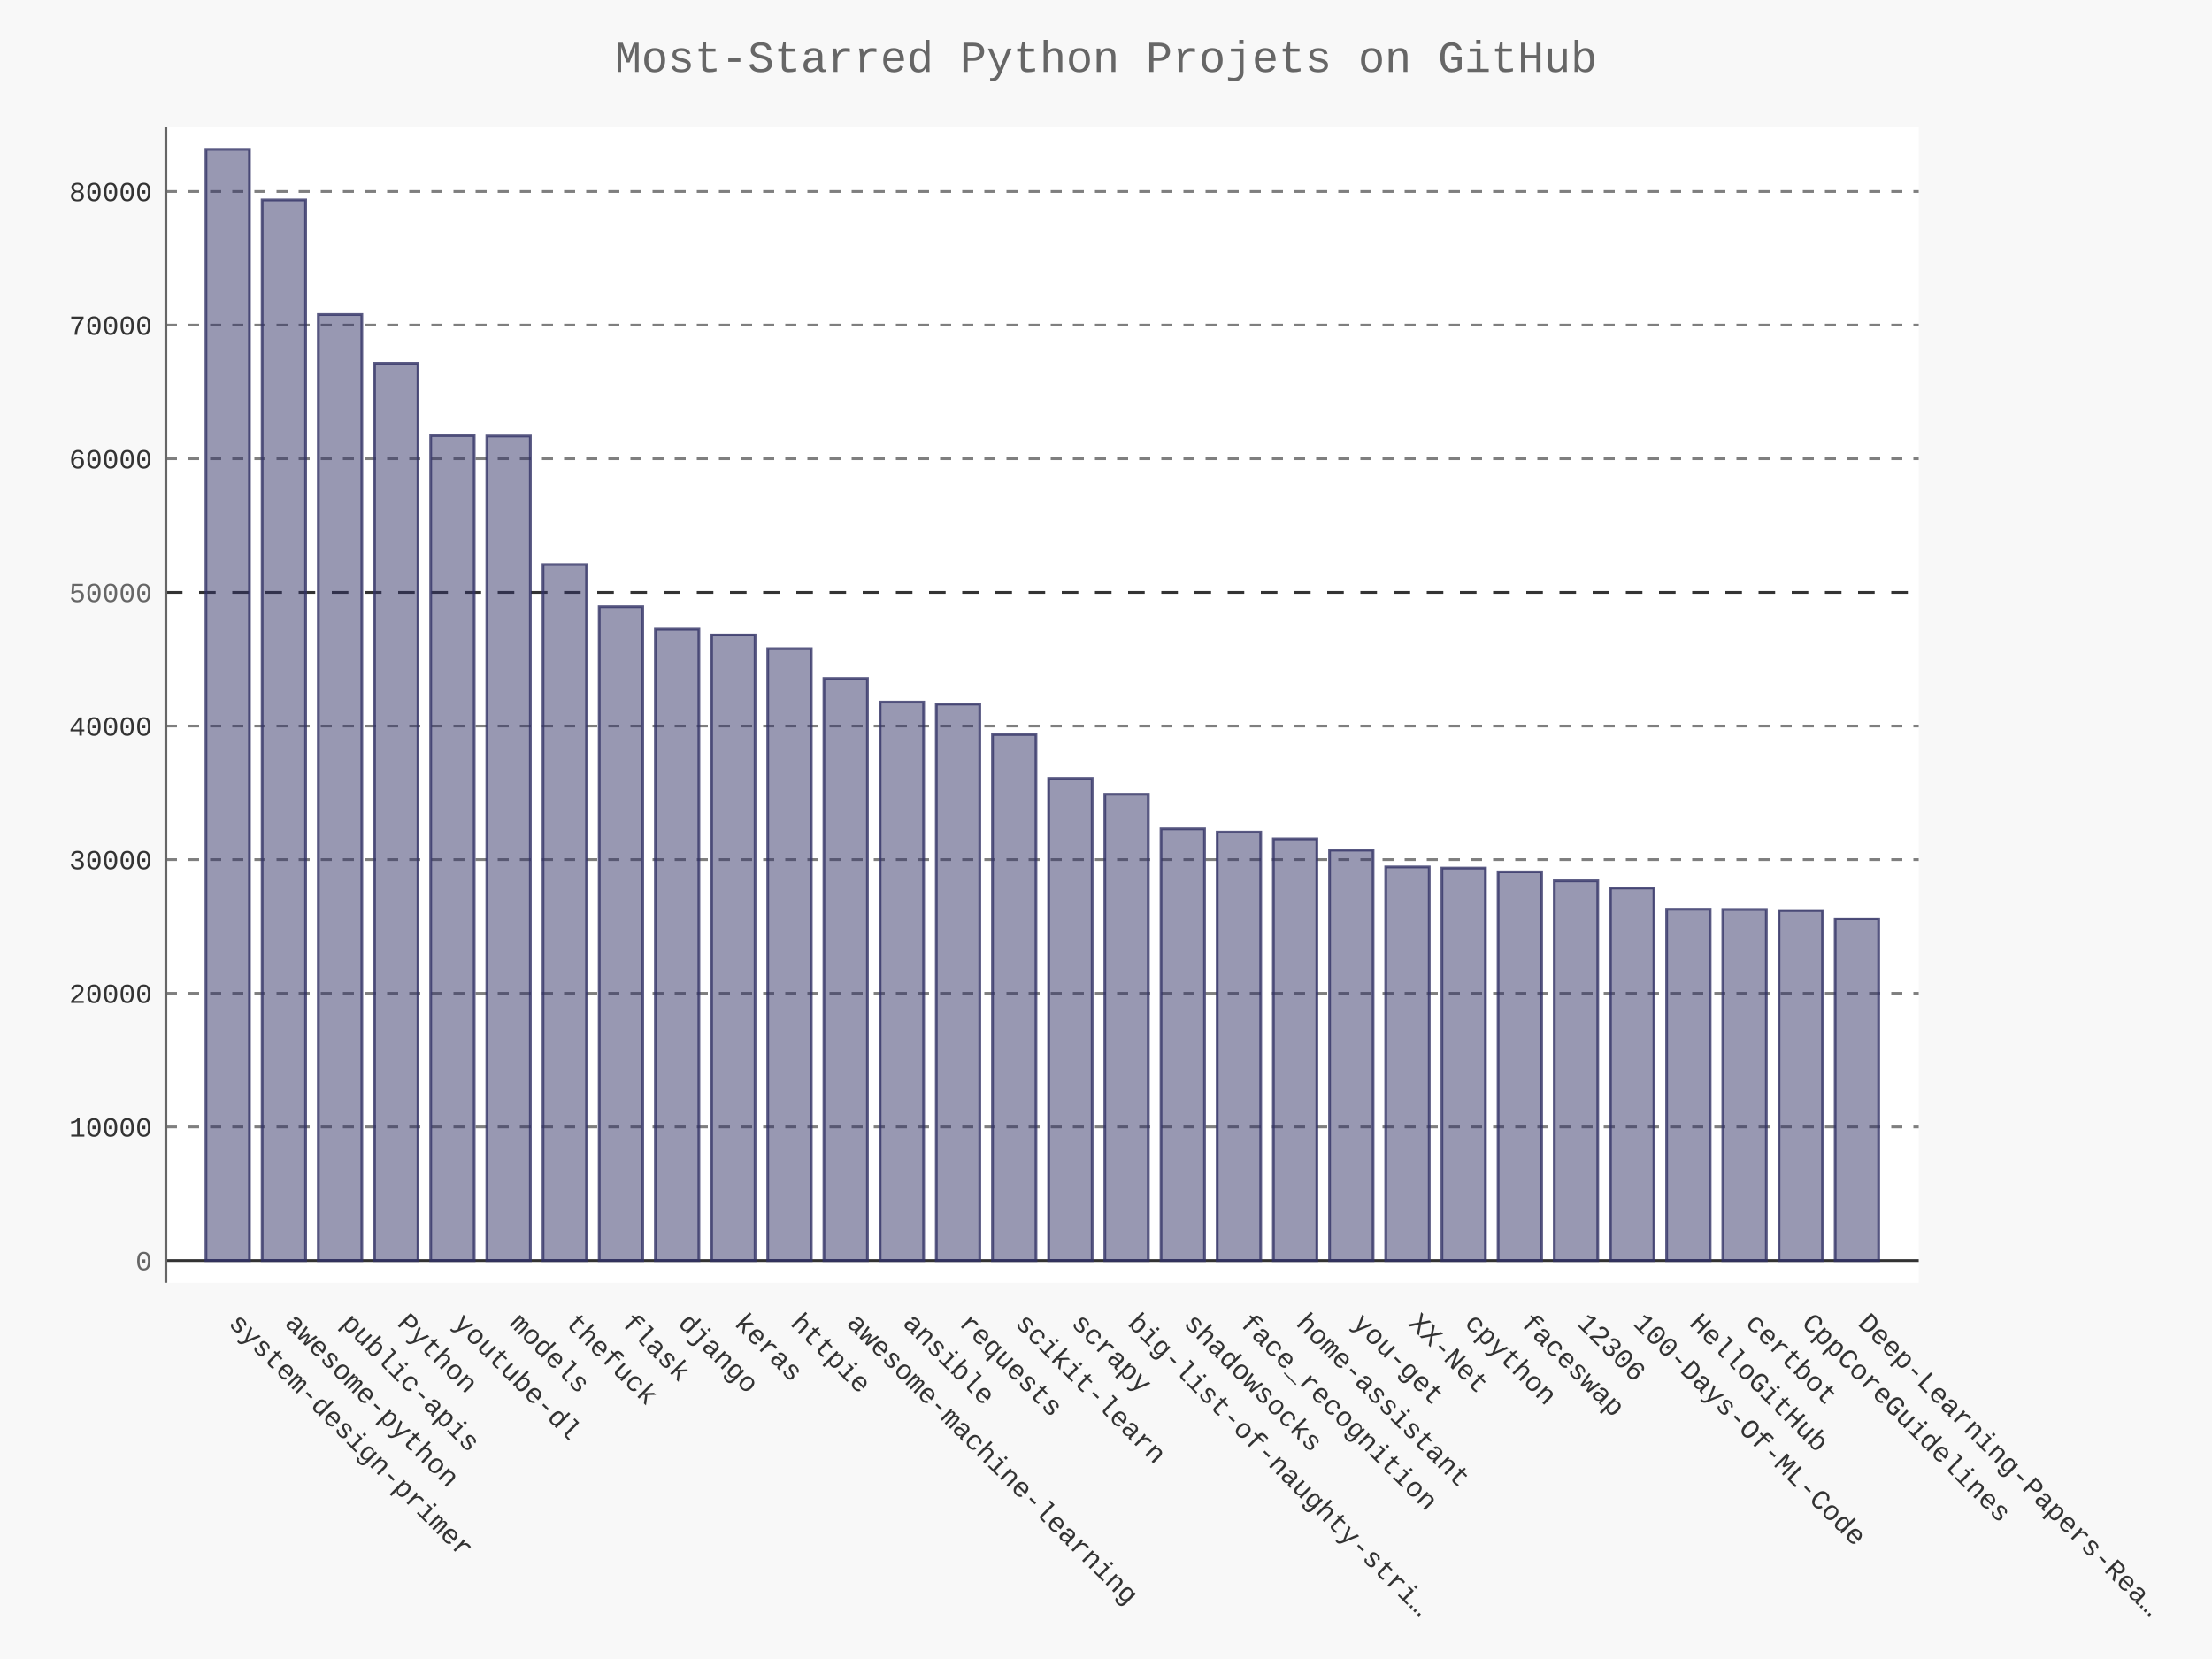
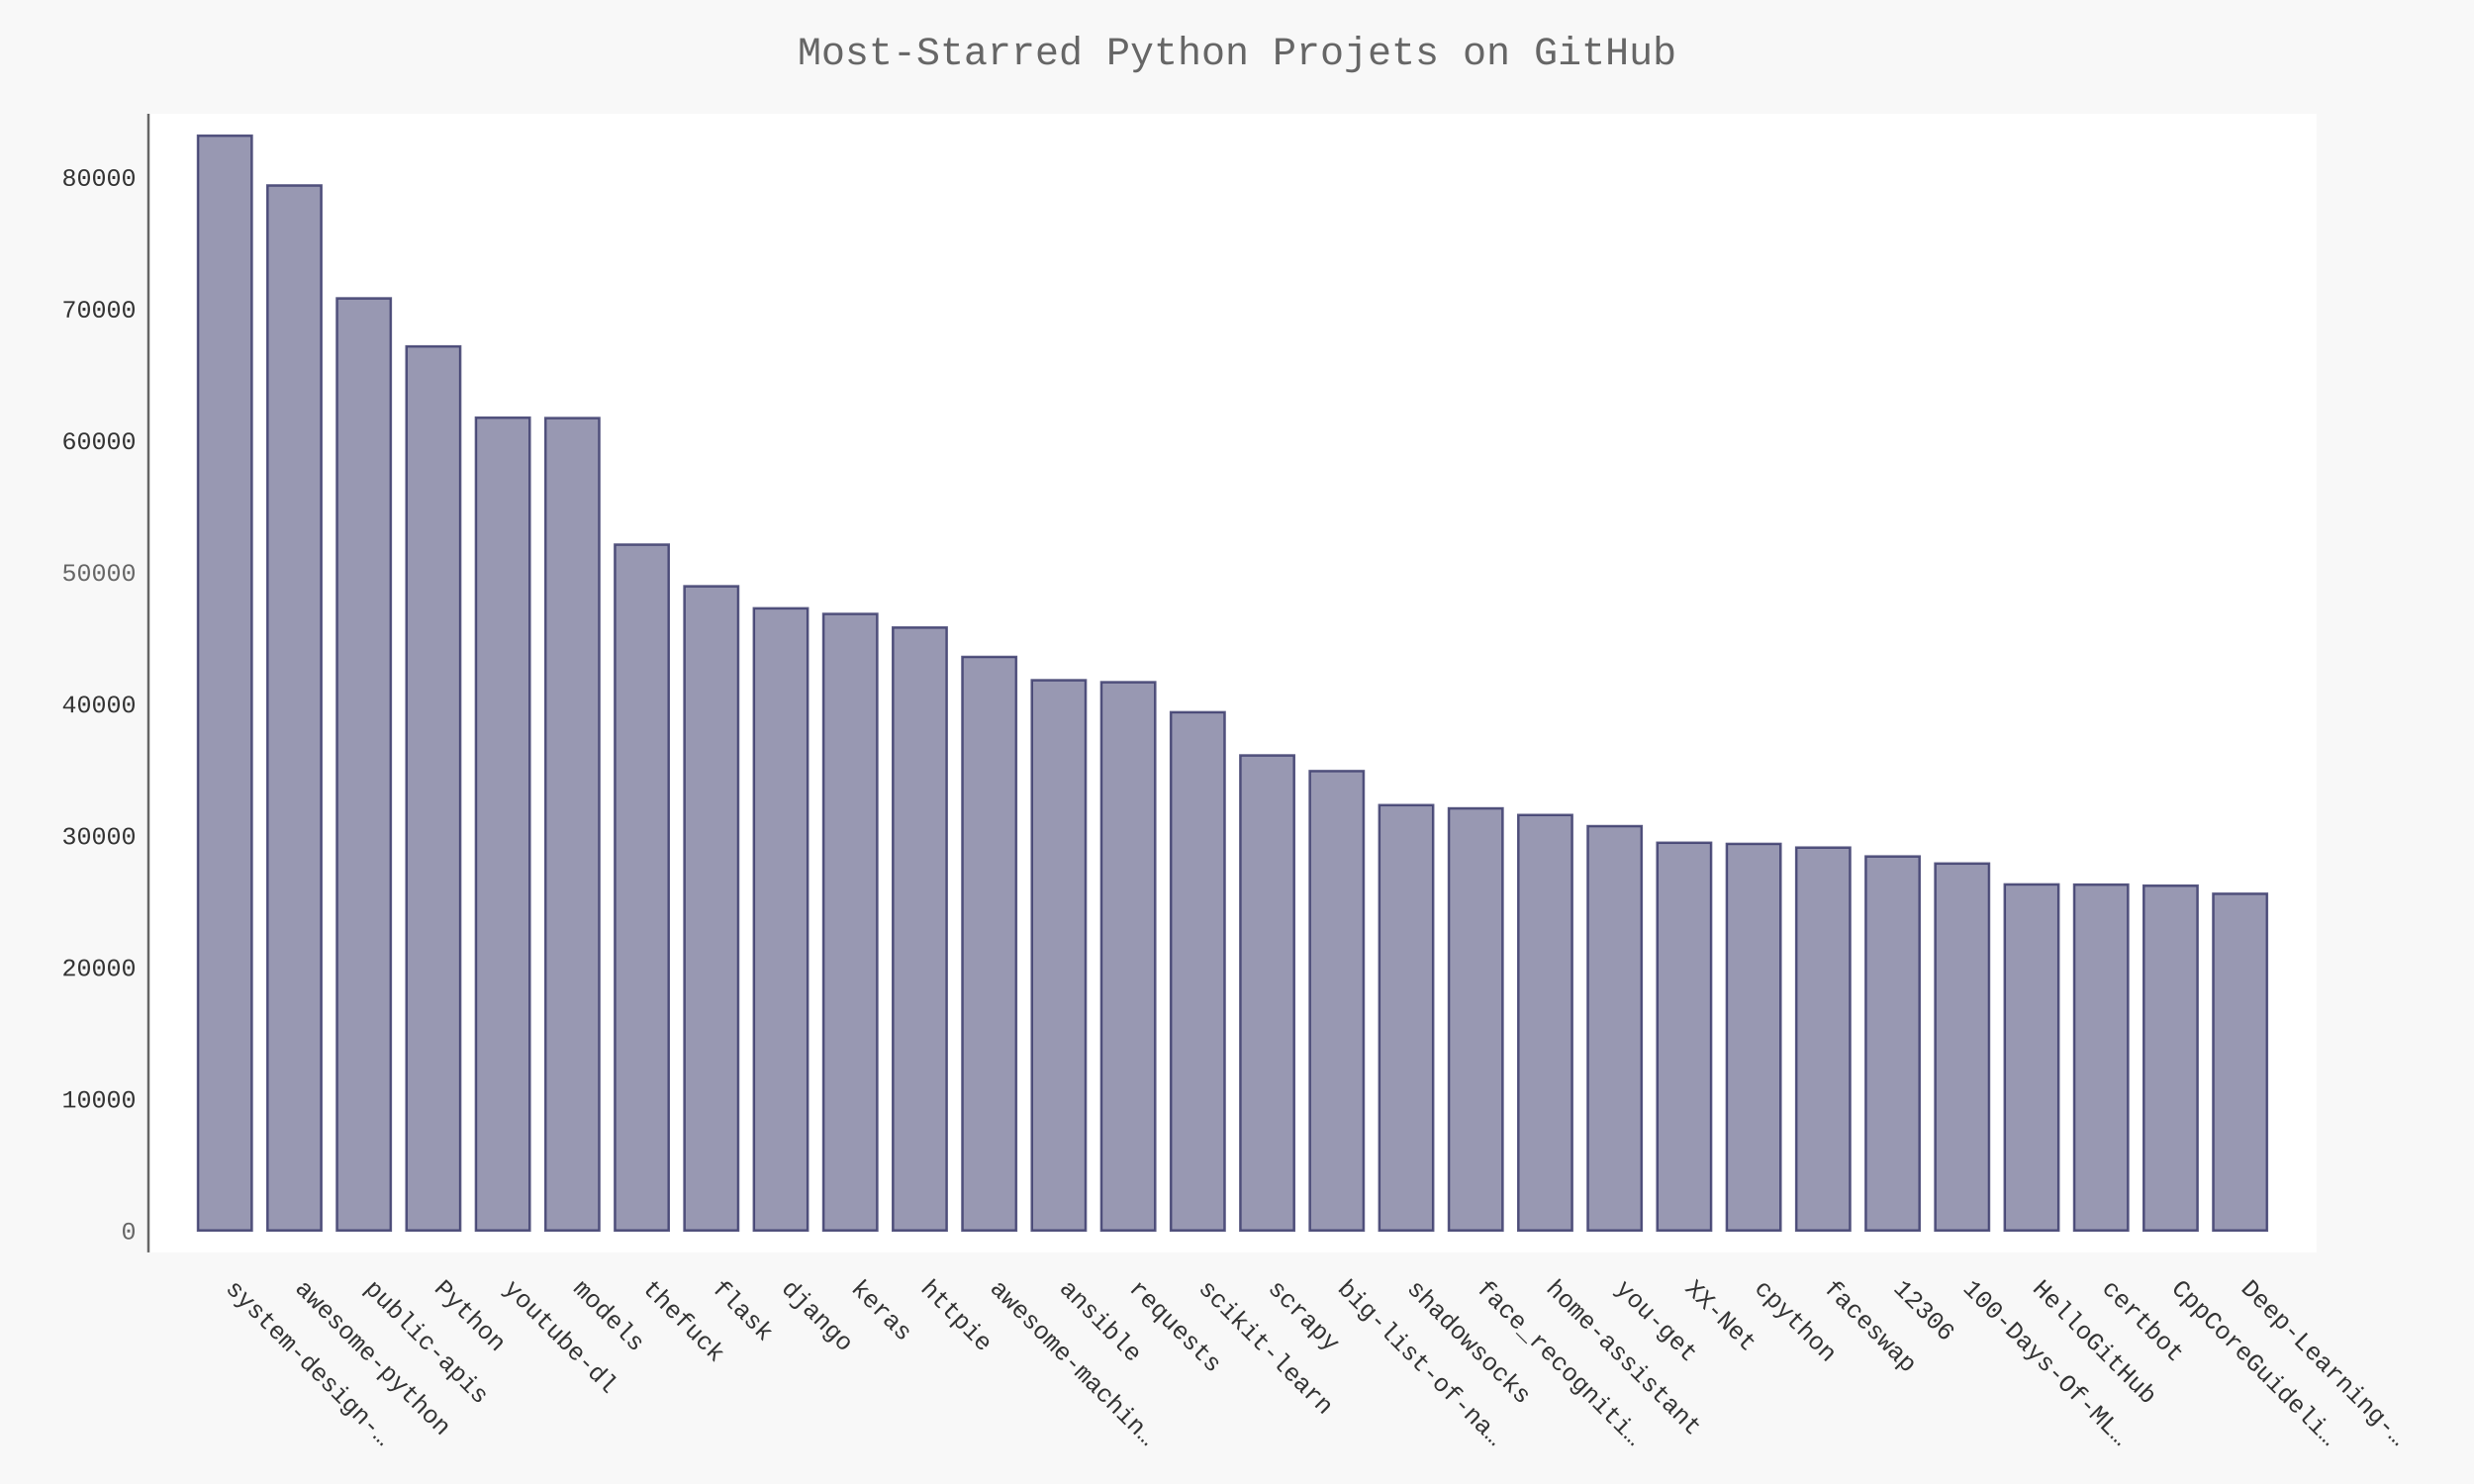
- <svg xmlns="http://www.w3.org/2000/svg" class="pygal-chart" id="chart-21d20f72-1f3a-4a45-93d9-4c98a63505ad" viewBox="0 0 800 600">
+ <svg xmlns="http://www.w3.org/2000/svg" class="pygal-chart" id="chart-1f112c35-0086-421e-ac38-60ce89baec6c" viewBox="0 0 1000 600">
  <defs>
-     <style type="text/css">#chart-21d20f72-1f3a-4a45-93d9-4c98a63505ad{-webkit-user-select:none;-webkit-font-smoothing:antialiased;font-family:Consolas,"Liberation Mono",Menlo,Courier,monospace}#chart-21d20f72-1f3a-4a45-93d9-4c98a63505ad .title{font-family:Consolas,"Liberation Mono",Menlo,Courier,monospace;font-size:16px}#chart-21d20f72-1f3a-4a45-93d9-4c98a63505ad .legends .legend text{font-family:Consolas,"Liberation Mono",Menlo,Courier,monospace;font-size:14px}#chart-21d20f72-1f3a-4a45-93d9-4c98a63505ad .axis text{font-family:Consolas,"Liberation Mono",Menlo,Courier,monospace;font-size:10px}#chart-21d20f72-1f3a-4a45-93d9-4c98a63505ad .axis text.major{font-family:Consolas,"Liberation Mono",Menlo,Courier,monospace;font-size:10px}#chart-21d20f72-1f3a-4a45-93d9-4c98a63505ad .text-overlay text.value{font-family:Consolas,"Liberation Mono",Menlo,Courier,monospace;font-size:16px}#chart-21d20f72-1f3a-4a45-93d9-4c98a63505ad .text-overlay text.label{font-family:Consolas,"Liberation Mono",Menlo,Courier,monospace;font-size:10px}#chart-21d20f72-1f3a-4a45-93d9-4c98a63505ad .tooltip{font-family:Consolas,"Liberation Mono",Menlo,Courier,monospace;font-size:14px}#chart-21d20f72-1f3a-4a45-93d9-4c98a63505ad text.no_data{font-family:Consolas,"Liberation Mono",Menlo,Courier,monospace;font-size:64px}
- #chart-21d20f72-1f3a-4a45-93d9-4c98a63505ad{background-color:#f8f8f8}#chart-21d20f72-1f3a-4a45-93d9-4c98a63505ad path,#chart-21d20f72-1f3a-4a45-93d9-4c98a63505ad line,#chart-21d20f72-1f3a-4a45-93d9-4c98a63505ad rect,#chart-21d20f72-1f3a-4a45-93d9-4c98a63505ad circle{-webkit-transition:250ms ease-in;-moz-transition:250ms ease-in;transition:250ms ease-in}#chart-21d20f72-1f3a-4a45-93d9-4c98a63505ad .graph &gt; .background{fill:#f8f8f8}#chart-21d20f72-1f3a-4a45-93d9-4c98a63505ad .plot &gt; .background{fill:#ffffff}#chart-21d20f72-1f3a-4a45-93d9-4c98a63505ad .graph{fill:#333}#chart-21d20f72-1f3a-4a45-93d9-4c98a63505ad text.no_data{fill:#666}#chart-21d20f72-1f3a-4a45-93d9-4c98a63505ad .title{fill:#666}#chart-21d20f72-1f3a-4a45-93d9-4c98a63505ad .legends .legend text{fill:#333}#chart-21d20f72-1f3a-4a45-93d9-4c98a63505ad .legends .legend:hover text{fill:#666}#chart-21d20f72-1f3a-4a45-93d9-4c98a63505ad .axis .line{stroke:#666}#chart-21d20f72-1f3a-4a45-93d9-4c98a63505ad .axis .guide.line{stroke:rgba(0,0,0,0.5)}#chart-21d20f72-1f3a-4a45-93d9-4c98a63505ad .axis .major.line{stroke:#333}#chart-21d20f72-1f3a-4a45-93d9-4c98a63505ad .axis text.major{fill:#666}#chart-21d20f72-1f3a-4a45-93d9-4c98a63505ad .axis.y .guides:hover .guide.line,#chart-21d20f72-1f3a-4a45-93d9-4c98a63505ad .line-graph .axis.x .guides:hover .guide.line,#chart-21d20f72-1f3a-4a45-93d9-4c98a63505ad .stackedline-graph .axis.x .guides:hover .guide.line,#chart-21d20f72-1f3a-4a45-93d9-4c98a63505ad .xy-graph .axis.x .guides:hover .guide.line{stroke:#666}#chart-21d20f72-1f3a-4a45-93d9-4c98a63505ad .axis .guides:hover text{fill:#666}#chart-21d20f72-1f3a-4a45-93d9-4c98a63505ad .reactive{fill-opacity:.5;stroke-opacity:.8}#chart-21d20f72-1f3a-4a45-93d9-4c98a63505ad .ci{stroke:#333}#chart-21d20f72-1f3a-4a45-93d9-4c98a63505ad .reactive.active,#chart-21d20f72-1f3a-4a45-93d9-4c98a63505ad .active .reactive{fill-opacity:.9;stroke-opacity:.9;stroke-width:4}#chart-21d20f72-1f3a-4a45-93d9-4c98a63505ad .ci .reactive.active{stroke-width:1.5}#chart-21d20f72-1f3a-4a45-93d9-4c98a63505ad .series text{fill:#666}#chart-21d20f72-1f3a-4a45-93d9-4c98a63505ad .tooltip rect{fill:#ffffff;stroke:#666;-webkit-transition:opacity 250ms ease-in;-moz-transition:opacity 250ms ease-in;transition:opacity 250ms ease-in}#chart-21d20f72-1f3a-4a45-93d9-4c98a63505ad .tooltip .label{fill:#333}#chart-21d20f72-1f3a-4a45-93d9-4c98a63505ad .tooltip .label{fill:#333}#chart-21d20f72-1f3a-4a45-93d9-4c98a63505ad .tooltip .legend{font-size:.8em;fill:rgba(0,0,0,0.5)}#chart-21d20f72-1f3a-4a45-93d9-4c98a63505ad .tooltip .x_label{font-size:.6em;fill:#666}#chart-21d20f72-1f3a-4a45-93d9-4c98a63505ad .tooltip .xlink{font-size:.5em;text-decoration:underline}#chart-21d20f72-1f3a-4a45-93d9-4c98a63505ad .tooltip .value{font-size:1.5em}#chart-21d20f72-1f3a-4a45-93d9-4c98a63505ad .bound{font-size:.5em}#chart-21d20f72-1f3a-4a45-93d9-4c98a63505ad .max-value{font-size:.75em;fill:rgba(0,0,0,0.5)}#chart-21d20f72-1f3a-4a45-93d9-4c98a63505ad .map-element{fill:#ffffff;stroke:rgba(0,0,0,0.5) !important}#chart-21d20f72-1f3a-4a45-93d9-4c98a63505ad .map-element .reactive{fill-opacity:inherit;stroke-opacity:inherit}#chart-21d20f72-1f3a-4a45-93d9-4c98a63505ad .color-0,#chart-21d20f72-1f3a-4a45-93d9-4c98a63505ad .color-0 a:visited{stroke:#333366;fill:#333366}#chart-21d20f72-1f3a-4a45-93d9-4c98a63505ad .text-overlay .color-0 text{fill:black}
- #chart-21d20f72-1f3a-4a45-93d9-4c98a63505ad text.no_data{text-anchor:middle}#chart-21d20f72-1f3a-4a45-93d9-4c98a63505ad .guide.line{fill:none}#chart-21d20f72-1f3a-4a45-93d9-4c98a63505ad .centered{text-anchor:middle}#chart-21d20f72-1f3a-4a45-93d9-4c98a63505ad .title{text-anchor:middle}#chart-21d20f72-1f3a-4a45-93d9-4c98a63505ad .legends .legend text{fill-opacity:1}#chart-21d20f72-1f3a-4a45-93d9-4c98a63505ad .axis.x text{text-anchor:middle}#chart-21d20f72-1f3a-4a45-93d9-4c98a63505ad .axis.x:not(.web) text[transform]{text-anchor:start}#chart-21d20f72-1f3a-4a45-93d9-4c98a63505ad .axis.x:not(.web) text[transform].backwards{text-anchor:end}#chart-21d20f72-1f3a-4a45-93d9-4c98a63505ad .axis.y text{text-anchor:end}#chart-21d20f72-1f3a-4a45-93d9-4c98a63505ad .axis.y text[transform].backwards{text-anchor:start}#chart-21d20f72-1f3a-4a45-93d9-4c98a63505ad .axis.y2 text{text-anchor:start}#chart-21d20f72-1f3a-4a45-93d9-4c98a63505ad .axis.y2 text[transform].backwards{text-anchor:end}#chart-21d20f72-1f3a-4a45-93d9-4c98a63505ad .axis .guide.line{stroke-dasharray:4,4}#chart-21d20f72-1f3a-4a45-93d9-4c98a63505ad .axis .major.guide.line{stroke-dasharray:6,6}#chart-21d20f72-1f3a-4a45-93d9-4c98a63505ad .horizontal .axis.y .guide.line,#chart-21d20f72-1f3a-4a45-93d9-4c98a63505ad .horizontal .axis.y2 .guide.line,#chart-21d20f72-1f3a-4a45-93d9-4c98a63505ad .vertical .axis.x .guide.line{opacity:0}#chart-21d20f72-1f3a-4a45-93d9-4c98a63505ad .horizontal .axis.always_show .guide.line,#chart-21d20f72-1f3a-4a45-93d9-4c98a63505ad .vertical .axis.always_show .guide.line{opacity:1 !important}#chart-21d20f72-1f3a-4a45-93d9-4c98a63505ad .axis.y .guides:hover .guide.line,#chart-21d20f72-1f3a-4a45-93d9-4c98a63505ad .axis.y2 .guides:hover .guide.line,#chart-21d20f72-1f3a-4a45-93d9-4c98a63505ad .axis.x .guides:hover .guide.line{opacity:1}#chart-21d20f72-1f3a-4a45-93d9-4c98a63505ad .axis .guides:hover text{opacity:1}#chart-21d20f72-1f3a-4a45-93d9-4c98a63505ad .nofill{fill:none}#chart-21d20f72-1f3a-4a45-93d9-4c98a63505ad .subtle-fill{fill-opacity:.2}#chart-21d20f72-1f3a-4a45-93d9-4c98a63505ad .dot{stroke-width:1px;fill-opacity:1}#chart-21d20f72-1f3a-4a45-93d9-4c98a63505ad .dot.active{stroke-width:5px}#chart-21d20f72-1f3a-4a45-93d9-4c98a63505ad .dot.negative{fill:transparent}#chart-21d20f72-1f3a-4a45-93d9-4c98a63505ad text,#chart-21d20f72-1f3a-4a45-93d9-4c98a63505ad tspan{stroke:none !important}#chart-21d20f72-1f3a-4a45-93d9-4c98a63505ad .series text.active{opacity:1}#chart-21d20f72-1f3a-4a45-93d9-4c98a63505ad .tooltip rect{fill-opacity:.95;stroke-width:.5}#chart-21d20f72-1f3a-4a45-93d9-4c98a63505ad .tooltip text{fill-opacity:1}#chart-21d20f72-1f3a-4a45-93d9-4c98a63505ad .showable{visibility:hidden}#chart-21d20f72-1f3a-4a45-93d9-4c98a63505ad .showable.shown{visibility:visible}#chart-21d20f72-1f3a-4a45-93d9-4c98a63505ad .gauge-background{fill:rgba(229,229,229,1);stroke:none}#chart-21d20f72-1f3a-4a45-93d9-4c98a63505ad .bg-lines{stroke:#f8f8f8;stroke-width:2px}</style>
+     <style type="text/css">#chart-1f112c35-0086-421e-ac38-60ce89baec6c{-webkit-user-select:none;-webkit-font-smoothing:antialiased;font-family:Consolas,"Liberation Mono",Menlo,Courier,monospace}#chart-1f112c35-0086-421e-ac38-60ce89baec6c .title{font-family:Consolas,"Liberation Mono",Menlo,Courier,monospace;font-size:16px}#chart-1f112c35-0086-421e-ac38-60ce89baec6c .legends .legend text{font-family:Consolas,"Liberation Mono",Menlo,Courier,monospace;font-size:14px}#chart-1f112c35-0086-421e-ac38-60ce89baec6c .axis text{font-family:Consolas,"Liberation Mono",Menlo,Courier,monospace;font-size:10px}#chart-1f112c35-0086-421e-ac38-60ce89baec6c .axis text.major{font-family:Consolas,"Liberation Mono",Menlo,Courier,monospace;font-size:10px}#chart-1f112c35-0086-421e-ac38-60ce89baec6c .text-overlay text.value{font-family:Consolas,"Liberation Mono",Menlo,Courier,monospace;font-size:16px}#chart-1f112c35-0086-421e-ac38-60ce89baec6c .text-overlay text.label{font-family:Consolas,"Liberation Mono",Menlo,Courier,monospace;font-size:10px}#chart-1f112c35-0086-421e-ac38-60ce89baec6c .tooltip{font-family:Consolas,"Liberation Mono",Menlo,Courier,monospace;font-size:14px}#chart-1f112c35-0086-421e-ac38-60ce89baec6c text.no_data{font-family:Consolas,"Liberation Mono",Menlo,Courier,monospace;font-size:64px}
+ #chart-1f112c35-0086-421e-ac38-60ce89baec6c{background-color:#f8f8f8}#chart-1f112c35-0086-421e-ac38-60ce89baec6c path,#chart-1f112c35-0086-421e-ac38-60ce89baec6c line,#chart-1f112c35-0086-421e-ac38-60ce89baec6c rect,#chart-1f112c35-0086-421e-ac38-60ce89baec6c circle{-webkit-transition:250ms ease-in;-moz-transition:250ms ease-in;transition:250ms ease-in}#chart-1f112c35-0086-421e-ac38-60ce89baec6c .graph &gt; .background{fill:#f8f8f8}#chart-1f112c35-0086-421e-ac38-60ce89baec6c .plot &gt; .background{fill:#ffffff}#chart-1f112c35-0086-421e-ac38-60ce89baec6c .graph{fill:#333}#chart-1f112c35-0086-421e-ac38-60ce89baec6c text.no_data{fill:#666}#chart-1f112c35-0086-421e-ac38-60ce89baec6c .title{fill:#666}#chart-1f112c35-0086-421e-ac38-60ce89baec6c .legends .legend text{fill:#333}#chart-1f112c35-0086-421e-ac38-60ce89baec6c .legends .legend:hover text{fill:#666}#chart-1f112c35-0086-421e-ac38-60ce89baec6c .axis .line{stroke:#666}#chart-1f112c35-0086-421e-ac38-60ce89baec6c .axis .guide.line{stroke:rgba(0,0,0,0.5)}#chart-1f112c35-0086-421e-ac38-60ce89baec6c .axis .major.line{stroke:#333}#chart-1f112c35-0086-421e-ac38-60ce89baec6c .axis text.major{fill:#666}#chart-1f112c35-0086-421e-ac38-60ce89baec6c .axis.y .guides:hover .guide.line,#chart-1f112c35-0086-421e-ac38-60ce89baec6c .line-graph .axis.x .guides:hover .guide.line,#chart-1f112c35-0086-421e-ac38-60ce89baec6c .stackedline-graph .axis.x .guides:hover .guide.line,#chart-1f112c35-0086-421e-ac38-60ce89baec6c .xy-graph .axis.x .guides:hover .guide.line{stroke:#666}#chart-1f112c35-0086-421e-ac38-60ce89baec6c .axis .guides:hover text{fill:#666}#chart-1f112c35-0086-421e-ac38-60ce89baec6c .reactive{fill-opacity:.5;stroke-opacity:.8}#chart-1f112c35-0086-421e-ac38-60ce89baec6c .ci{stroke:#333}#chart-1f112c35-0086-421e-ac38-60ce89baec6c .reactive.active,#chart-1f112c35-0086-421e-ac38-60ce89baec6c .active .reactive{fill-opacity:.9;stroke-opacity:.9;stroke-width:4}#chart-1f112c35-0086-421e-ac38-60ce89baec6c .ci .reactive.active{stroke-width:1.5}#chart-1f112c35-0086-421e-ac38-60ce89baec6c .series text{fill:#666}#chart-1f112c35-0086-421e-ac38-60ce89baec6c .tooltip rect{fill:#ffffff;stroke:#666;-webkit-transition:opacity 250ms ease-in;-moz-transition:opacity 250ms ease-in;transition:opacity 250ms ease-in}#chart-1f112c35-0086-421e-ac38-60ce89baec6c .tooltip .label{fill:#333}#chart-1f112c35-0086-421e-ac38-60ce89baec6c .tooltip .label{fill:#333}#chart-1f112c35-0086-421e-ac38-60ce89baec6c .tooltip .legend{font-size:.8em;fill:rgba(0,0,0,0.5)}#chart-1f112c35-0086-421e-ac38-60ce89baec6c .tooltip .x_label{font-size:.6em;fill:#666}#chart-1f112c35-0086-421e-ac38-60ce89baec6c .tooltip .xlink{font-size:.5em;text-decoration:underline}#chart-1f112c35-0086-421e-ac38-60ce89baec6c .tooltip .value{font-size:1.5em}#chart-1f112c35-0086-421e-ac38-60ce89baec6c .bound{font-size:.5em}#chart-1f112c35-0086-421e-ac38-60ce89baec6c .max-value{font-size:.75em;fill:rgba(0,0,0,0.5)}#chart-1f112c35-0086-421e-ac38-60ce89baec6c .map-element{fill:#ffffff;stroke:rgba(0,0,0,0.5) !important}#chart-1f112c35-0086-421e-ac38-60ce89baec6c .map-element .reactive{fill-opacity:inherit;stroke-opacity:inherit}#chart-1f112c35-0086-421e-ac38-60ce89baec6c .color-0,#chart-1f112c35-0086-421e-ac38-60ce89baec6c .color-0 a:visited{stroke:#333366;fill:#333366}#chart-1f112c35-0086-421e-ac38-60ce89baec6c .text-overlay .color-0 text{fill:black}
+ #chart-1f112c35-0086-421e-ac38-60ce89baec6c text.no_data{text-anchor:middle}#chart-1f112c35-0086-421e-ac38-60ce89baec6c .guide.line{fill:none}#chart-1f112c35-0086-421e-ac38-60ce89baec6c .centered{text-anchor:middle}#chart-1f112c35-0086-421e-ac38-60ce89baec6c .title{text-anchor:middle}#chart-1f112c35-0086-421e-ac38-60ce89baec6c .legends .legend text{fill-opacity:1}#chart-1f112c35-0086-421e-ac38-60ce89baec6c .axis.x text{text-anchor:middle}#chart-1f112c35-0086-421e-ac38-60ce89baec6c .axis.x:not(.web) text[transform]{text-anchor:start}#chart-1f112c35-0086-421e-ac38-60ce89baec6c .axis.x:not(.web) text[transform].backwards{text-anchor:end}#chart-1f112c35-0086-421e-ac38-60ce89baec6c .axis.y text{text-anchor:end}#chart-1f112c35-0086-421e-ac38-60ce89baec6c .axis.y text[transform].backwards{text-anchor:start}#chart-1f112c35-0086-421e-ac38-60ce89baec6c .axis.y2 text{text-anchor:start}#chart-1f112c35-0086-421e-ac38-60ce89baec6c .axis.y2 text[transform].backwards{text-anchor:end}#chart-1f112c35-0086-421e-ac38-60ce89baec6c .axis .guide.line{stroke-dasharray:4,4}#chart-1f112c35-0086-421e-ac38-60ce89baec6c .axis .major.guide.line{stroke-dasharray:6,6}#chart-1f112c35-0086-421e-ac38-60ce89baec6c .horizontal .axis.y .guide.line,#chart-1f112c35-0086-421e-ac38-60ce89baec6c .horizontal .axis.y2 .guide.line,#chart-1f112c35-0086-421e-ac38-60ce89baec6c .vertical .axis.x .guide.line{opacity:0}#chart-1f112c35-0086-421e-ac38-60ce89baec6c .horizontal .axis.always_show .guide.line,#chart-1f112c35-0086-421e-ac38-60ce89baec6c .vertical .axis.always_show .guide.line{opacity:1 !important}#chart-1f112c35-0086-421e-ac38-60ce89baec6c .axis.y .guides:hover .guide.line,#chart-1f112c35-0086-421e-ac38-60ce89baec6c .axis.y2 .guides:hover .guide.line,#chart-1f112c35-0086-421e-ac38-60ce89baec6c .axis.x .guides:hover .guide.line{opacity:1}#chart-1f112c35-0086-421e-ac38-60ce89baec6c .axis .guides:hover text{opacity:1}#chart-1f112c35-0086-421e-ac38-60ce89baec6c .nofill{fill:none}#chart-1f112c35-0086-421e-ac38-60ce89baec6c .subtle-fill{fill-opacity:.2}#chart-1f112c35-0086-421e-ac38-60ce89baec6c .dot{stroke-width:1px;fill-opacity:1}#chart-1f112c35-0086-421e-ac38-60ce89baec6c .dot.active{stroke-width:5px}#chart-1f112c35-0086-421e-ac38-60ce89baec6c .dot.negative{fill:transparent}#chart-1f112c35-0086-421e-ac38-60ce89baec6c text,#chart-1f112c35-0086-421e-ac38-60ce89baec6c tspan{stroke:none !important}#chart-1f112c35-0086-421e-ac38-60ce89baec6c .series text.active{opacity:1}#chart-1f112c35-0086-421e-ac38-60ce89baec6c .tooltip rect{fill-opacity:.95;stroke-width:.5}#chart-1f112c35-0086-421e-ac38-60ce89baec6c .tooltip text{fill-opacity:1}#chart-1f112c35-0086-421e-ac38-60ce89baec6c .showable{visibility:hidden}#chart-1f112c35-0086-421e-ac38-60ce89baec6c .showable.shown{visibility:visible}#chart-1f112c35-0086-421e-ac38-60ce89baec6c .gauge-background{fill:rgba(229,229,229,1);stroke:none}#chart-1f112c35-0086-421e-ac38-60ce89baec6c .bg-lines{stroke:#f8f8f8;stroke-width:2px}</style>
  </defs>
  <g class="graph bar-graph vertical">
-     <rect class="background" height="600" width="800" x="0" y="0" />
+     <rect class="background" height="600" width="1000" x="0" y="0" />
    <g class="plot" transform="translate(60, 46)">
-       <rect class="background" height="417.934" width="633.934" x="0" y="0" />
-       <g class="axis y always_show">
-         <g class="guides">
-           <path class="axis major line" d="M0 409.897 h633.934" />
-           <text class="major" x="-5" y="413.397">0</text>
-         </g>
-         <g class="guides">
-           <path class="guide line" d="M0 361.566 h633.934" />
-           <text class="" x="-5" y="365.066">10000</text>
-         </g>
-         <g class="guides">
-           <path class="guide line" d="M0 313.234 h633.934" />
-           <text class="" x="-5" y="316.734">20000</text>
-         </g>
-         <g class="guides">
-           <path class="guide line" d="M0 264.903 h633.934" />
-           <text class="" x="-5" y="268.403">30000</text>
-         </g>
-         <g class="guides">
-           <path class="guide line" d="M0 216.572 h633.934" />
-           <text class="" x="-5" y="220.072">40000</text>
-         </g>
-         <g class="guides">
-           <path class="major guide line" d="M0 168.241 h633.934" />
-           <text class="major" x="-5" y="171.741">50000</text>
-         </g>
-         <g class="guides">
-           <path class="guide line" d="M0 119.909 h633.934" />
-           <text class="" x="-5" y="123.409">60000</text>
-         </g>
-         <g class="guides">
-           <path class="guide line" d="M0 71.578 h633.934" />
-           <text class="" x="-5" y="75.078">70000</text>
-         </g>
-         <g class="guides">
-           <path class="guide line" d="M0 23.247 h633.934" />
-           <text class="" x="-5" y="26.747">80000</text>
+       <rect class="background" height="460.36" width="876.36" x="0" y="0" />
+       <g class="axis y">
+         <g class="guides">
+           <text class="major" x="-5" y="455.007">0</text>
+         </g>
+         <g class="guides">
+           <text class="" x="-5" y="401.77">10000</text>
+         </g>
+         <g class="guides">
+           <text class="" x="-5" y="348.532">20000</text>
+         </g>
+         <g class="guides">
+           <text class="" x="-5" y="295.295">30000</text>
+         </g>
+         <g class="guides">
+           <text class="" x="-5" y="242.057">40000</text>
+         </g>
+         <g class="guides">
+           <text class="major" x="-5" y="188.82">50000</text>
+         </g>
+         <g class="guides">
+           <text class="" x="-5" y="135.582">60000</text>
+         </g>
+         <g class="guides">
+           <text class="" x="-5" y="82.344">70000</text>
+         </g>
+         <g class="guides">
+           <text class="" x="-5" y="29.107">80000</text>
        </g>
      </g>
      <g class="axis x">
-         <path class="line" d="M0 0 v417.934" />
-         <g class="guides">
-           <path class="guide line" d="M22.35 0 v417.934" />
-           <text class="" transform="rotate(45 22.35024 432.934)" x="22.35" y="432.934">system-design-primer</text>
-         </g>
-         <g class="guides">
-           <path class="guide line" d="M42.669 0 v417.934" />
-           <text class="" transform="rotate(45 42.66863 432.934)" x="42.669" y="432.934">awesome-python</text>
-         </g>
-         <g class="guides">
-           <path class="guide line" d="M62.987 0 v417.934" />
-           <text class="" transform="rotate(45 62.98703 432.934)" x="62.987" y="432.934">public-apis</text>
-         </g>
-         <g class="guides">
-           <path class="guide line" d="M83.305 0 v417.934" />
-           <text class="" transform="rotate(45 83.30543 432.934)" x="83.305" y="432.934">Python</text>
-         </g>
-         <g class="guides">
-           <path class="guide line" d="M103.624 0 v417.934" />
-           <text class="" transform="rotate(45 103.6238 432.934)" x="103.624" y="432.934">youtube-dl</text>
-         </g>
-         <g class="guides">
-           <path class="guide line" d="M123.942 0 v417.934" />
-           <text class="" transform="rotate(45 123.9422 432.934)" x="123.942" y="432.934">models</text>
-         </g>
-         <g class="guides">
-           <path class="guide line" d="M144.261 0 v417.934" />
-           <text class="" transform="rotate(45 144.2606 432.934)" x="144.261" y="432.934">thefuck</text>
-         </g>
-         <g class="guides">
-           <path class="guide line" d="M164.579 0 v417.934" />
-           <text class="" transform="rotate(45 164.579 432.934)" x="164.579" y="432.934">flask</text>
-         </g>
-         <g class="guides">
-           <path class="guide line" d="M184.897 0 v417.934" />
-           <text class="" transform="rotate(45 184.8974 432.934)" x="184.897" y="432.934">django</text>
-         </g>
-         <g class="guides">
-           <path class="guide line" d="M205.216 0 v417.934" />
-           <text class="" transform="rotate(45 205.2158 432.934)" x="205.216" y="432.934">keras</text>
-         </g>
-         <g class="guides">
-           <path class="guide line" d="M225.534 0 v417.934" />
-           <text class="" transform="rotate(45 225.5342 432.934)" x="225.534" y="432.934">httpie</text>
-         </g>
-         <g class="guides">
-           <path class="guide line" d="M245.853 0 v417.934" />
-           <text class="" transform="rotate(45 245.8526 432.934)" x="245.853" y="432.934">awesome-machine-learning</text>
-         </g>
-         <g class="guides">
-           <path class="guide line" d="M266.171 0 v417.934" />
-           <text class="" transform="rotate(45 266.171 432.934)" x="266.171" y="432.934">ansible</text>
-         </g>
-         <g class="guides">
-           <path class="guide line" d="M286.489 0 v417.934" />
-           <text class="" transform="rotate(45 286.4894 432.934)" x="286.489" y="432.934">requests</text>
-         </g>
-         <g class="guides">
-           <path class="guide line" d="M306.808 0 v417.934" />
-           <text class="" transform="rotate(45 306.8078 432.934)" x="306.808" y="432.934">scikit-learn</text>
-         </g>
-         <g class="guides">
-           <path class="guide line" d="M327.126 0 v417.934" />
-           <text class="" transform="rotate(45 327.1262 432.934)" x="327.126" y="432.934">scrapy</text>
-         </g>
-         <g class="guides">
-           <path class="guide line" d="M347.445 0 v417.934" />
-           <text class="" transform="rotate(45 347.4446 432.934)" x="347.445" y="432.934">big-list-of-naughty-stri…</text>
-         </g>
-         <g class="guides">
-           <path class="guide line" d="M367.763 0 v417.934" />
-           <text class="" transform="rotate(45 367.763 432.934)" x="367.763" y="432.934">shadowsocks</text>
-         </g>
-         <g class="guides">
-           <path class="guide line" d="M388.081 0 v417.934" />
-           <text class="" transform="rotate(45 388.0814 432.934)" x="388.081" y="432.934">face_recognition</text>
-         </g>
-         <g class="guides">
-           <path class="guide line" d="M408.4 0 v417.934" />
-           <text class="" transform="rotate(45 408.3998 432.934)" x="408.4" y="432.934">home-assistant</text>
-         </g>
-         <g class="guides">
-           <path class="guide line" d="M428.718 0 v417.934" />
-           <text class="" transform="rotate(45 428.7182 432.934)" x="428.718" y="432.934">you-get</text>
-         </g>
-         <g class="guides">
-           <path class="guide line" d="M449.037 0 v417.934" />
-           <text class="" transform="rotate(45 449.0366 432.934)" x="449.037" y="432.934">XX-Net</text>
-         </g>
-         <g class="guides">
-           <path class="guide line" d="M469.355 0 v417.934" />
-           <text class="" transform="rotate(45 469.355 432.934)" x="469.355" y="432.934">cpython</text>
-         </g>
-         <g class="guides">
-           <path class="guide line" d="M489.673 0 v417.934" />
-           <text class="" transform="rotate(45 489.6734 432.934)" x="489.673" y="432.934">faceswap</text>
-         </g>
-         <g class="guides">
-           <path class="guide line" d="M509.992 0 v417.934" />
-           <text class="" transform="rotate(45 509.9918 432.934)" x="509.992" y="432.934">12306</text>
-         </g>
-         <g class="guides">
-           <path class="guide line" d="M530.31 0 v417.934" />
-           <text class="" transform="rotate(45 530.3102 432.934)" x="530.31" y="432.934">100-Days-Of-ML-Code</text>
-         </g>
-         <g class="guides">
-           <path class="guide line" d="M550.629 0 v417.934" />
-           <text class="" transform="rotate(45 550.6286 432.934)" x="550.629" y="432.934">HelloGitHub</text>
-         </g>
-         <g class="guides">
-           <path class="guide line" d="M570.947 0 v417.934" />
-           <text class="" transform="rotate(45 570.947 432.934)" x="570.947" y="432.934">certbot</text>
-         </g>
-         <g class="guides">
-           <path class="guide line" d="M591.265 0 v417.934" />
-           <text class="" transform="rotate(45 591.2653 432.934)" x="591.265" y="432.934">CppCoreGuidelines</text>
-         </g>
-         <g class="guides">
-           <path class="guide line" d="M611.584 0 v417.934" />
-           <text class="" transform="rotate(45 611.5837 432.934)" x="611.584" y="432.934">Deep-Learning-Papers-Rea…</text>
+         <path class="line" d="M0 0 v460.36" />
+         <g class="guides">
+           <path class="guide line" d="M30.897 0 v460.36" />
+           <text class="" transform="rotate(45 30.89732 475.3604)" x="30.897" y="475.36">system-design-…</text>
+         </g>
+         <g class="guides">
+           <path class="guide line" d="M58.986 0 v460.36" />
+           <text class="" transform="rotate(45 58.9858 475.3604)" x="58.986" y="475.36">awesome-python</text>
+         </g>
+         <g class="guides">
+           <path class="guide line" d="M87.074 0 v460.36" />
+           <text class="" transform="rotate(45 87.07427 475.3604)" x="87.074" y="475.36">public-apis</text>
+         </g>
+         <g class="guides">
+           <path class="guide line" d="M115.163 0 v460.36" />
+           <text class="" transform="rotate(45 115.1627 475.3604)" x="115.163" y="475.36">Python</text>
+         </g>
+         <g class="guides">
+           <path class="guide line" d="M143.251 0 v460.36" />
+           <text class="" transform="rotate(45 143.2512 475.3604)" x="143.251" y="475.36">youtube-dl</text>
+         </g>
+         <g class="guides">
+           <path class="guide line" d="M171.34 0 v460.36" />
+           <text class="" transform="rotate(45 171.3397 475.3604)" x="171.34" y="475.36">models</text>
+         </g>
+         <g class="guides">
+           <path class="guide line" d="M199.428 0 v460.36" />
+           <text class="" transform="rotate(45 199.4282 475.3604)" x="199.428" y="475.36">thefuck</text>
+         </g>
+         <g class="guides">
+           <path class="guide line" d="M227.517 0 v460.36" />
+           <text class="" transform="rotate(45 227.5166 475.3604)" x="227.517" y="475.36">flask</text>
+         </g>
+         <g class="guides">
+           <path class="guide line" d="M255.605 0 v460.36" />
+           <text class="" transform="rotate(45 255.6051 475.3604)" x="255.605" y="475.36">django</text>
+         </g>
+         <g class="guides">
+           <path class="guide line" d="M283.694 0 v460.36" />
+           <text class="" transform="rotate(45 283.6936 475.3604)" x="283.694" y="475.36">keras</text>
+         </g>
+         <g class="guides">
+           <path class="guide line" d="M311.782 0 v460.36" />
+           <text class="" transform="rotate(45 311.7821 475.3604)" x="311.782" y="475.36">httpie</text>
+         </g>
+         <g class="guides">
+           <path class="guide line" d="M339.871 0 v460.36" />
+           <text class="" transform="rotate(45 339.8705 475.3604)" x="339.871" y="475.36">awesome-machin…</text>
+         </g>
+         <g class="guides">
+           <path class="guide line" d="M367.959 0 v460.36" />
+           <text class="" transform="rotate(45 367.959 475.3604)" x="367.959" y="475.36">ansible</text>
+         </g>
+         <g class="guides">
+           <path class="guide line" d="M396.047 0 v460.36" />
+           <text class="" transform="rotate(45 396.0475 475.3604)" x="396.047" y="475.36">requests</text>
+         </g>
+         <g class="guides">
+           <path class="guide line" d="M424.136 0 v460.36" />
+           <text class="" transform="rotate(45 424.136 475.3604)" x="424.136" y="475.36">scikit-learn</text>
+         </g>
+         <g class="guides">
+           <path class="guide line" d="M452.224 0 v460.36" />
+           <text class="" transform="rotate(45 452.2244 475.3604)" x="452.224" y="475.36">scrapy</text>
+         </g>
+         <g class="guides">
+           <path class="guide line" d="M480.313 0 v460.36" />
+           <text class="" transform="rotate(45 480.3129 475.3604)" x="480.313" y="475.36">big-list-of-na…</text>
+         </g>
+         <g class="guides">
+           <path class="guide line" d="M508.401 0 v460.36" />
+           <text class="" transform="rotate(45 508.4014 475.3604)" x="508.401" y="475.36">shadowsocks</text>
+         </g>
+         <g class="guides">
+           <path class="guide line" d="M536.49 0 v460.36" />
+           <text class="" transform="rotate(45 536.4899 475.3604)" x="536.49" y="475.36">face_recogniti…</text>
+         </g>
+         <g class="guides">
+           <path class="guide line" d="M564.578 0 v460.36" />
+           <text class="" transform="rotate(45 564.5783 475.3604)" x="564.578" y="475.36">home-assistant</text>
+         </g>
+         <g class="guides">
+           <path class="guide line" d="M592.667 0 v460.36" />
+           <text class="" transform="rotate(45 592.6668 475.3604)" x="592.667" y="475.36">you-get</text>
+         </g>
+         <g class="guides">
+           <path class="guide line" d="M620.755 0 v460.36" />
+           <text class="" transform="rotate(45 620.7553 475.3604)" x="620.755" y="475.36">XX-Net</text>
+         </g>
+         <g class="guides">
+           <path class="guide line" d="M648.844 0 v460.36" />
+           <text class="" transform="rotate(45 648.8438 475.3604)" x="648.844" y="475.36">cpython</text>
+         </g>
+         <g class="guides">
+           <path class="guide line" d="M676.932 0 v460.36" />
+           <text class="" transform="rotate(45 676.9322 475.3604)" x="676.932" y="475.36">faceswap</text>
+         </g>
+         <g class="guides">
+           <path class="guide line" d="M705.021 0 v460.36" />
+           <text class="" transform="rotate(45 705.0207 475.3604)" x="705.021" y="475.36">12306</text>
+         </g>
+         <g class="guides">
+           <path class="guide line" d="M733.109 0 v460.36" />
+           <text class="" transform="rotate(45 733.1092 475.3604)" x="733.109" y="475.36">100-Days-Of-ML…</text>
+         </g>
+         <g class="guides">
+           <path class="guide line" d="M761.198 0 v460.36" />
+           <text class="" transform="rotate(45 761.1976 475.3604)" x="761.198" y="475.36">HelloGitHub</text>
+         </g>
+         <g class="guides">
+           <path class="guide line" d="M789.286 0 v460.36" />
+           <text class="" transform="rotate(45 789.2861 475.3604)" x="789.286" y="475.36">certbot</text>
+         </g>
+         <g class="guides">
+           <path class="guide line" d="M817.375 0 v460.36" />
+           <text class="" transform="rotate(45 817.3746 475.3604)" x="817.375" y="475.36">CppCoreGuideli…</text>
+         </g>
+         <g class="guides">
+           <path class="guide line" d="M845.463 0 v460.36" />
+           <text class="" transform="rotate(45 845.4631 475.3604)" x="845.463" y="475.36">Deep-Learning-…</text>
        </g>
      </g>
      <g class="series serie-0 color-0">
        <g class="bars">
          <g class="bar">
-             <rect class="rect reactive tooltip-trigger" height="401.86" rx="0" ry="0" width="15.735" x="14.483" y="8.037" />
-           </g>
-           <g class="bar">
-             <rect class="rect reactive tooltip-trigger" height="383.586" rx="0" ry="0" width="15.735" x="34.801" y="26.311" />
-           </g>
-           <g class="bar">
-             <rect class="rect reactive tooltip-trigger" height="342.151" rx="0" ry="0" width="15.735" x="55.12" y="67.746" />
-           </g>
-           <g class="bar">
-             <rect class="rect reactive tooltip-trigger" height="324.51" rx="0" ry="0" width="15.735" x="75.438" y="85.386" />
-           </g>
-           <g class="bar">
-             <rect class="rect reactive tooltip-trigger" height="298.358" rx="0" ry="0" width="15.735" x="95.757" y="111.539" />
-           </g>
-           <g class="bar">
-             <rect class="rect reactive tooltip-trigger" height="298.204" rx="0" ry="0" width="15.735" x="116.075" y="111.693" />
-           </g>
-           <g class="bar">
-             <rect class="rect reactive tooltip-trigger" height="251.752" rx="0" ry="0" width="15.735" x="136.393" y="158.144" />
-           </g>
-           <g class="bar">
-             <rect class="rect reactive tooltip-trigger" height="236.47" rx="0" ry="0" width="15.735" x="156.712" y="173.427" />
-           </g>
-           <g class="bar">
-             <rect class="rect reactive tooltip-trigger" height="228.38" rx="0" ry="0" width="15.735" x="177.03" y="181.517" />
-           </g>
-           <g class="bar">
-             <rect class="rect reactive tooltip-trigger" height="226.311" rx="0" ry="0" width="15.735" x="197.349" y="183.586" />
-           </g>
-           <g class="bar">
-             <rect class="rect reactive tooltip-trigger" height="221.313" rx="0" ry="0" width="15.735" x="217.667" y="188.583" />
-           </g>
-           <g class="bar">
-             <rect class="rect reactive tooltip-trigger" height="210.536" rx="0" ry="0" width="15.735" x="237.985" y="199.361" />
-           </g>
-           <g class="bar">
-             <rect class="rect reactive tooltip-trigger" height="201.986" rx="0" ry="0" width="15.735" x="258.304" y="207.911" />
-           </g>
-           <g class="bar">
-             <rect class="rect reactive tooltip-trigger" height="201.256" rx="0" ry="0" width="15.735" x="278.622" y="208.641" />
-           </g>
-           <g class="bar">
-             <rect class="rect reactive tooltip-trigger" height="190.232" rx="0" ry="0" width="15.735" x="298.941" y="219.665" />
-           </g>
-           <g class="bar">
-             <rect class="rect reactive tooltip-trigger" height="174.389" rx="0" ry="0" width="15.735" x="319.259" y="235.508" />
-           </g>
-           <g class="bar">
-             <rect class="rect reactive tooltip-trigger" height="168.632" rx="0" ry="0" width="15.735" x="339.577" y="241.264" />
-           </g>
-           <g class="bar">
-             <rect class="rect reactive tooltip-trigger" height="156.134" rx="0" ry="0" width="15.735" x="359.896" y="253.763" />
-           </g>
-           <g class="bar">
-             <rect class="rect reactive tooltip-trigger" height="154.955" rx="0" ry="0" width="15.735" x="380.214" y="254.942" />
-           </g>
-           <g class="bar">
-             <rect class="rect reactive tooltip-trigger" height="152.514" rx="0" ry="0" width="15.735" x="400.532" y="257.383" />
-           </g>
-           <g class="bar">
-             <rect class="rect reactive tooltip-trigger" height="148.425" rx="0" ry="0" width="15.735" x="420.851" y="261.472" />
-           </g>
-           <g class="bar">
-             <rect class="rect reactive tooltip-trigger" height="142.335" rx="0" ry="0" width="15.735" x="441.169" y="267.561" />
-           </g>
-           <g class="bar">
-             <rect class="rect reactive tooltip-trigger" height="141.915" rx="0" ry="0" width="15.735" x="461.488" y="267.982" />
-           </g>
-           <g class="bar">
-             <rect class="rect reactive tooltip-trigger" height="140.557" rx="0" ry="0" width="15.735" x="481.806" y="269.34" />
-           </g>
-           <g class="bar">
-             <rect class="rect reactive tooltip-trigger" height="137.304" rx="0" ry="0" width="15.735" x="502.124" y="272.593" />
-           </g>
-           <g class="bar">
-             <rect class="rect reactive tooltip-trigger" height="134.709" rx="0" ry="0" width="15.735" x="522.443" y="275.188" />
-           </g>
-           <g class="bar">
-             <rect class="rect reactive tooltip-trigger" height="127.029" rx="0" ry="0" width="15.735" x="542.761" y="282.868" />
-           </g>
-           <g class="bar">
-             <rect class="rect reactive tooltip-trigger" height="126.952" rx="0" ry="0" width="15.735" x="563.08" y="282.945" />
-           </g>
-           <g class="bar">
-             <rect class="rect reactive tooltip-trigger" height="126.565" rx="0" ry="0" width="15.735" x="583.398" y="283.332" />
-           </g>
-           <g class="bar">
-             <rect class="rect reactive tooltip-trigger" height="123.602" rx="0" ry="0" width="15.735" x="603.716" y="286.295" />
+             <rect class="rect reactive tooltip-trigger" height="442.654" rx="0" ry="0" width="21.752" x="20.021" y="8.853" />
+           </g>
+           <g class="bar">
+             <rect class="rect reactive tooltip-trigger" height="422.525" rx="0" ry="0" width="21.752" x="48.11" y="28.982" />
+           </g>
+           <g class="bar">
+             <rect class="rect reactive tooltip-trigger" height="376.885" rx="0" ry="0" width="21.752" x="76.198" y="74.623" />
+           </g>
+           <g class="bar">
+             <rect class="rect reactive tooltip-trigger" height="357.453" rx="0" ry="0" width="21.752" x="104.287" y="94.054" />
+           </g>
+           <g class="bar">
+             <rect class="rect reactive tooltip-trigger" height="328.646" rx="0" ry="0" width="21.752" x="132.375" y="122.861" />
+           </g>
+           <g class="bar">
+             <rect class="rect reactive tooltip-trigger" height="328.476" rx="0" ry="0" width="21.752" x="160.464" y="123.032" />
+           </g>
+           <g class="bar">
+             <rect class="rect reactive tooltip-trigger" height="277.309" rx="0" ry="0" width="21.752" x="188.552" y="174.198" />
+           </g>
+           <g class="bar">
+             <rect class="rect reactive tooltip-trigger" height="260.475" rx="0" ry="0" width="21.752" x="216.641" y="191.032" />
+           </g>
+           <g class="bar">
+             <rect class="rect reactive tooltip-trigger" height="251.563" rx="0" ry="0" width="21.752" x="244.729" y="199.944" />
+           </g>
+           <g class="bar">
+             <rect class="rect reactive tooltip-trigger" height="249.29" rx="0" ry="0" width="21.752" x="272.818" y="202.217" />
+           </g>
+           <g class="bar">
+             <rect class="rect reactive tooltip-trigger" height="243.78" rx="0" ry="0" width="21.752" x="300.906" y="207.727" />
+           </g>
+           <g class="bar">
+             <rect class="rect reactive tooltip-trigger" height="231.908" rx="0" ry="0" width="21.752" x="328.995" y="219.599" />
+           </g>
+           <g class="bar">
+             <rect class="rect reactive tooltip-trigger" height="222.49" rx="0" ry="0" width="21.752" x="357.083" y="229.017" />
+           </g>
+           <g class="bar">
+             <rect class="rect reactive tooltip-trigger" height="221.686" rx="0" ry="0" width="21.752" x="385.172" y="229.821" />
+           </g>
+           <g class="bar">
+             <rect class="rect reactive tooltip-trigger" height="209.543" rx="0" ry="0" width="21.752" x="413.26" y="241.964" />
+           </g>
+           <g class="bar">
+             <rect class="rect reactive tooltip-trigger" height="192.092" rx="0" ry="0" width="21.752" x="441.349" y="259.416" />
+           </g>
+           <g class="bar">
+             <rect class="rect reactive tooltip-trigger" height="185.751" rx="0" ry="0" width="21.752" x="469.437" y="265.756" />
+           </g>
+           <g class="bar">
+             <rect class="rect reactive tooltip-trigger" height="171.989" rx="0" ry="0" width="21.752" x="497.526" y="279.518" />
+           </g>
+           <g class="bar">
+             <rect class="rect reactive tooltip-trigger" height="170.685" rx="0" ry="0" width="21.752" x="525.614" y="280.822" />
+           </g>
+           <g class="bar">
+             <rect class="rect reactive tooltip-trigger" height="167.996" rx="0" ry="0" width="21.752" x="553.702" y="283.511" />
+           </g>
+           <g class="bar">
+             <rect class="rect reactive tooltip-trigger" height="163.493" rx="0" ry="0" width="21.752" x="581.791" y="288.015" />
+           </g>
+           <g class="bar">
+             <rect class="rect reactive tooltip-trigger" height="156.785" rx="0" ry="0" width="21.752" x="609.879" y="294.723" />
+           </g>
+           <g class="bar">
+             <rect class="rect reactive tooltip-trigger" height="156.321" rx="0" ry="0" width="21.752" x="637.968" y="295.186" />
+           </g>
+           <g class="bar">
+             <rect class="rect reactive tooltip-trigger" height="154.825" rx="0" ry="0" width="21.752" x="666.056" y="296.682" />
+           </g>
+           <g class="bar">
+             <rect class="rect reactive tooltip-trigger" height="151.243" rx="0" ry="0" width="21.752" x="694.145" y="300.265" />
+           </g>
+           <g class="bar">
+             <rect class="rect reactive tooltip-trigger" height="148.384" rx="0" ry="0" width="21.752" x="722.233" y="303.124" />
+           </g>
+           <g class="bar">
+             <rect class="rect reactive tooltip-trigger" height="139.93" rx="0" ry="0" width="21.752" x="750.322" y="311.578" />
+           </g>
+           <g class="bar">
+             <rect class="rect reactive tooltip-trigger" height="139.844" rx="0" ry="0" width="21.752" x="778.41" y="311.663" />
+           </g>
+           <g class="bar">
+             <rect class="rect reactive tooltip-trigger" height="139.413" rx="0" ry="0" width="21.752" x="806.499" y="312.094" />
+           </g>
+           <g class="bar">
+             <rect class="rect reactive tooltip-trigger" height="136.15" rx="0" ry="0" width="21.752" x="834.587" y="315.358" />
          </g>
        </g>
      </g>
    </g>
    <g class="titles">
-       <text class="title plot_title" x="400.0" y="26">Most-Starred Python Projets on GitHub</text>
+       <text class="title plot_title" x="500.0" y="26">Most-Starred Python Projets on GitHub</text>
    </g>
    <g class="plot overlay" transform="translate(60, 46)">
      <g class="series serie-0 color-0" />
    </g>
    <g class="plot text-overlay" transform="translate(60, 46)">
      <g class="series serie-0 color-0" />
    </g>
    <g class="plot tooltip-overlay" transform="translate(60, 46)">
      <g class="tooltip" style="opacity: 0" transform="translate(0 0)">
        <rect class="tooltip-box" height="0" rx="0" ry="0" width="0" />
        <g class="text" />
      </g>
    </g>
  </g>
</svg>
